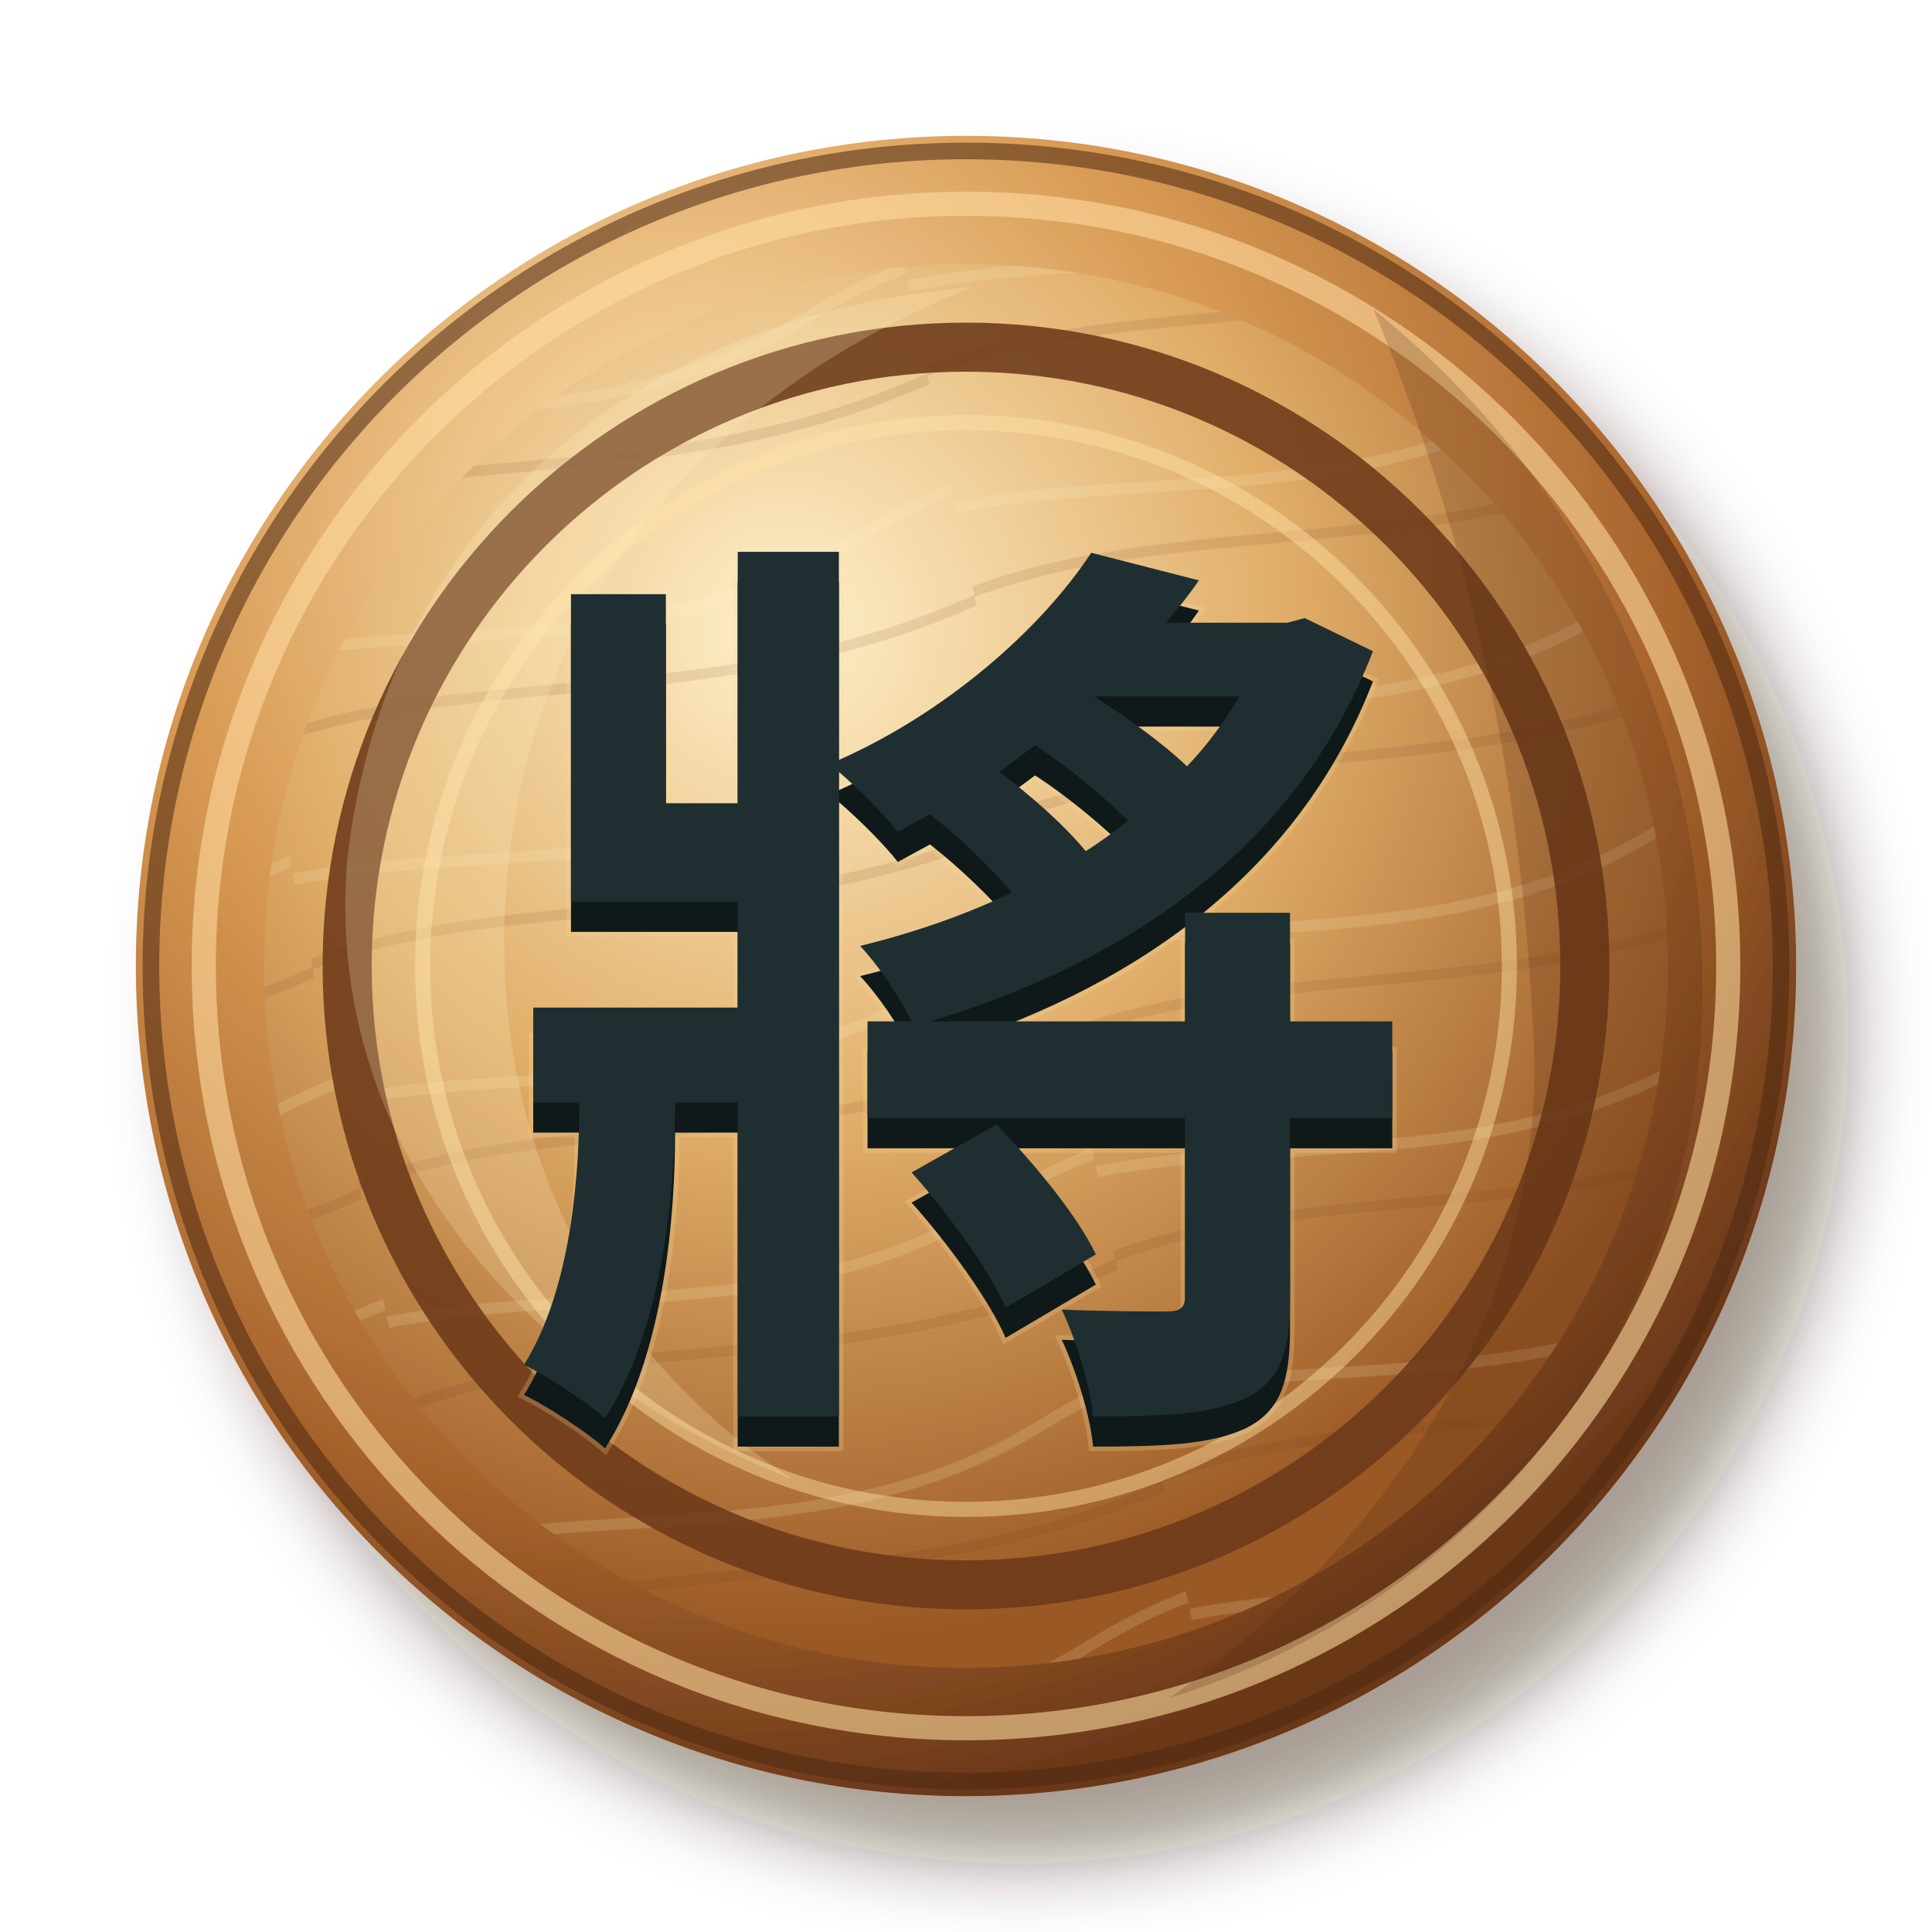
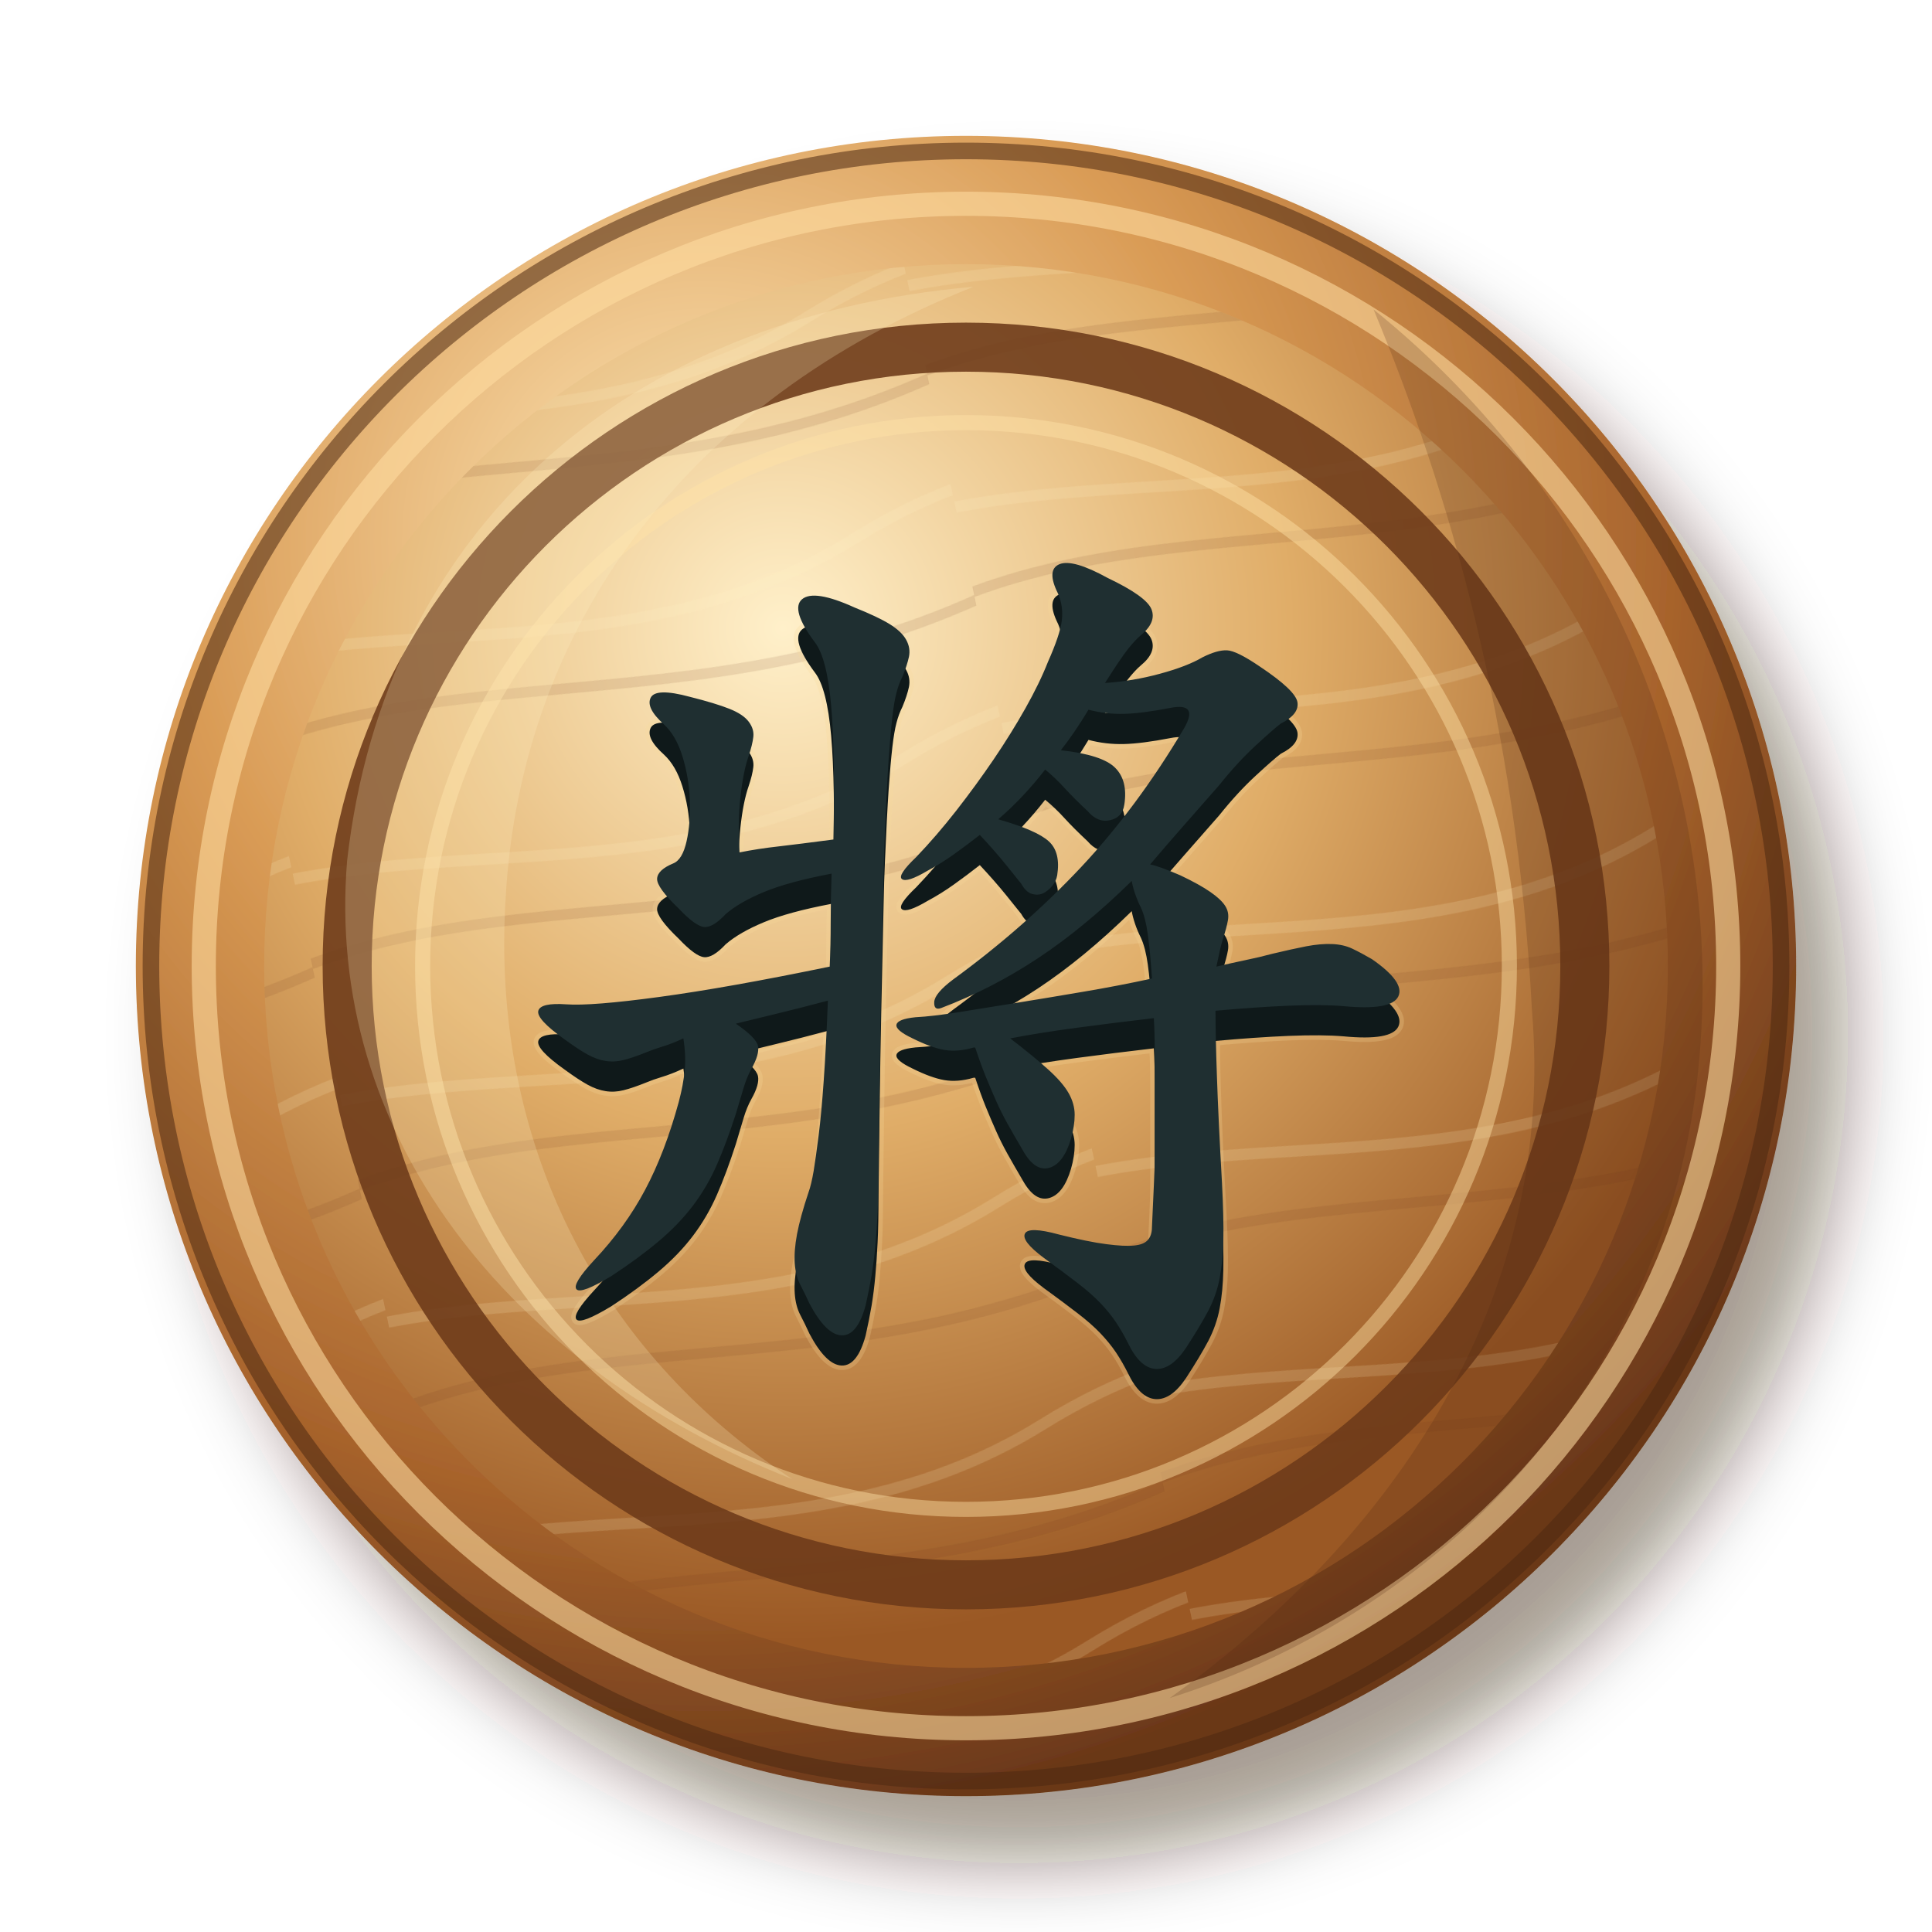
<svg xmlns="http://www.w3.org/2000/svg" shape-rendering="geometricPrecision" text-rendering="geometricPrecision" viewBox="-18 -18 256 256" role="img" aria-labelledby="title desc">
  <defs>
    <filter id="black-jiang-shadow" x="-20%" y="-20%" width="145%" height="145%" color-interpolation-filters="sRGB">
      <feDropShadow dx="7" dy="9" stdDeviation="5" flood-color="#2a1608" flood-opacity="0.42" />
    </filter>
    <radialGradient id="black-jiang-body" cx="34%" cy="24%" r="78%">
      <stop offset="0" stop-color="#ffe8b9" />
      <stop offset="0.42" stop-color="#d99b55" />
      <stop offset="0.76" stop-color="#a7632c" />
      <stop offset="1" stop-color="#6b3819" />
    </radialGradient>
    <radialGradient id="black-jiang-face" cx="37%" cy="26%" r="72%">
      <stop offset="0" stop-color="#fff0ca" />
      <stop offset="0.5" stop-color="#e0ad68" />
      <stop offset="1" stop-color="#9a5824" />
    </radialGradient>
    <linearGradient id="black-jiang-rim-light" x1="0" y1="0" x2="0" y2="1">
      <stop offset="0" stop-color="#ffe6ae" stop-opacity="0.92" />
      <stop offset="0.55" stop-color="#c9853e" stop-opacity="0.35" />
      <stop offset="1" stop-color="#5d2f14" stop-opacity="0.78" />
    </linearGradient>
    <pattern id="black-jiang-grain" width="96" height="30" patternUnits="userSpaceOnUse" patternTransform="rotate(-12)">
      <path d="M -20 13 C 12 4, 46 25, 82 12 C 104 4, 124 7, 142 18" fill="none" stroke="#fff2c7" stroke-width="1.5" stroke-opacity="0.18" />
      <path d="M -12 25 C 24 13, 59 35, 105 21" fill="none" stroke="#6c3718" stroke-width="1.4" stroke-opacity="0.13" />
    </pattern>
  </defs>
  <circle cx="110" cy="110" r="110" fill="url(#black-jiang-body)" filter="url(#black-jiang-shadow)" />
  <circle cx="110" cy="110" r="108" fill="none" stroke="#4d2811" stroke-width="2.2" stroke-opacity="0.55" />
  <circle cx="110" cy="110" r="101" fill="none" stroke="#ffdda0" stroke-width="3.2" stroke-opacity="0.58" />
  <circle cx="110" cy="110" r="93" fill="url(#black-jiang-face)" />
  <circle cx="110" cy="110" r="93" fill="url(#black-jiang-grain)" opacity="0.9" />
  <circle cx="110" cy="110" r="82" fill="none" stroke="#6d3a19" stroke-width="6.5" stroke-opacity="0.88" />
  <circle cx="110" cy="110" r="72" fill="none" stroke="#ffe2a8" stroke-width="2" stroke-opacity="0.45" />
  <path d="M 28 96 C 33 52, 65 24, 111 20 C 73 35, 51 65, 49 101 C 47 133, 61 161, 87 178 C 49 163, 25 132, 28 96 Z" fill="#fff1c5" opacity="0.22" />
  <path d="M 164 23 C 195 48, 211 86, 207 124 C 203 163, 175 195, 137 207 C 169 184, 188 152, 185 116 C 183 78, 174 47, 164 23 Z" fill="#4a250f" opacity="0.2" />
-   <text x="110" y="120" text-anchor="middle" dominant-baseline="middle" font-family="STKaiti, KaiTi, DFKai-SB, BiauKai, Songti SC, serif" font-size="122" font-weight="900" fill="#0f191a" stroke="#f8d99b" stroke-width="1.2" stroke-opacity="0.24" paint-order="stroke fill">將</text>
-   <text x="110" y="116" text-anchor="middle" dominant-baseline="middle" font-family="STKaiti, KaiTi, DFKai-SB, BiauKai, Songti SC, serif" font-size="122" font-weight="900" fill="#1f2f31">將</text>
+   <path d="M122.08 102Q121.96 102.73 121.41 103.4Q120.86 104.07 120.19 104.38Q119.52 104.68 118.72 104.44Q117.93 104.2 117.32 103.1Q116.83 102.49 115.31 100.6Q113.78 98.71 111.83 96.63Q110.12 97.97 108.41 99.19Q106.71 100.41 104.88 101.39Q102.19 102.98 101.52 102.49Q100.85 102 103.41 99.56Q106.1 96.75 108.72 93.4Q111.34 90.04 113.66 86.63Q115.98 83.21 117.87 79.86Q119.76 76.5 120.86 73.7Q122.44 70.16 122.69 68.27Q122.93 66.38 122.2 64.67Q120.61 61.5 122.38 60.76Q124.15 60.03 128.79 62.59Q133.91 65.03 134.58 66.74Q135.25 68.45 133.18 70.16Q132.45 70.77 131.47 71.99Q130.5 73.21 128.42 76.5Q132.08 76.26 135.68 75.28Q139.28 74.31 141.35 73.09Q143.31 72.11 144.59 72.17Q145.87 72.23 148.92 74.31Q153.68 77.48 153.92 79.06Q154.16 80.65 151.72 81.87Q150.75 82.6 148.37 84.8Q145.99 86.99 143.55 90.04Q140.99 92.97 138.73 95.53Q136.47 98.1 134.4 100.54Q135.62 100.78 138.43 102Q140.99 103.22 142.39 104.2Q143.79 105.17 144.34 106.03Q144.89 106.88 144.71 107.92Q144.53 108.95 144.04 110.42Q143.79 111.27 143.61 112.07Q143.43 112.86 143.18 114.08Q145.26 113.59 147.03 113.22Q148.8 112.86 150.63 112.37Q153.19 111.76 155.08 111.39Q156.97 111.03 158.5 111.09Q160.02 111.15 161.18 111.7Q162.34 112.25 163.8 113.1Q168.19 116.15 167.28 118.04Q166.36 119.93 160.02 119.32Q157.21 119.08 152.76 119.26Q148.31 119.45 143.06 119.93Q143.06 123.23 143.25 128.66Q143.43 134.09 143.92 142.75Q144.16 147.38 144.1 150.25Q144.04 153.12 143.61 155.38Q143.18 157.63 142.09 159.71Q140.99 161.78 139.16 164.59Q137.21 167.51 135.13 167.39Q133.06 167.27 131.47 163.98Q130.74 162.51 129.89 161.23Q129.03 159.95 127.81 158.67Q126.59 157.39 124.76 155.99Q122.93 154.58 120.25 152.63Q117.32 150.43 117.81 149.46Q118.3 148.48 122.32 149.58Q126.23 150.56 128.61 150.86Q130.98 151.17 132.26 151.04Q133.55 150.92 134.09 150.31Q134.64 149.7 134.64 148.6Q134.77 145.43 134.89 143.11Q135.01 140.8 135.01 138.97L135.01 125.67Q135.01 122.98 134.89 120.91Q129.64 121.52 124.64 122.19Q119.64 122.86 115.86 123.59Q119.03 126.03 120.92 127.74Q122.81 129.45 123.6 130.85Q124.4 132.26 124.4 133.72Q124.4 135.18 123.91 136.89Q122.93 140.19 121.04 140.74Q119.15 141.28 117.56 138.48Q116.34 136.4 115.49 134.88Q114.64 133.35 113.97 131.83Q113.29 130.3 112.62 128.66Q111.95 127.01 111.22 124.81L110.98 124.81Q108.9 125.42 107.13 125.12Q105.36 124.81 102.92 123.59Q100.61 122.5 100.79 121.76Q100.97 121.03 103.29 120.79Q105.61 120.67 109.02 120.12Q112.44 119.57 116.59 118.9Q120.74 118.23 125.43 117.43Q130.13 116.64 134.64 115.66Q134.4 112 134.09 109.81Q133.79 107.61 133.18 106.27Q132.69 105.29 132.39 104.38Q132.08 103.46 131.96 102.73Q125.62 108.95 119.52 112.98Q113.42 117.01 106.71 119.57Q105.73 119.93 105.79 118.78Q105.85 117.62 108.29 115.79Q117.81 108.83 125.25 100.9Q132.69 92.97 138.91 82.48Q140.87 79.06 137.08 79.8Q133.3 80.53 130.92 80.59Q128.54 80.65 126.23 80.04Q124.4 83.09 122.57 85.41Q128.06 86.02 129.76 87.73Q131.47 89.43 130.98 92.61Q130.74 94.31 129.09 94.68Q127.45 95.05 126.1 93.46Q124.27 91.75 123.05 90.41Q121.83 89.07 120.49 87.97Q117.56 91.75 114.27 94.56Q119.39 96.02 120.98 97.49Q122.57 98.95 122.08 102ZM81.57 127.62Q80.96 128.72 80.54 130.12Q80.11 131.52 79.5 133.6Q78.28 137.38 77 140.31Q75.72 143.24 73.83 145.74Q71.94 148.24 69.25 150.5Q66.57 152.75 63.03 155.07Q59 157.51 58.39 156.84Q57.78 156.17 60.71 153Q64.86 148.6 67.48 143.66Q70.11 138.72 71.94 132.01Q72.55 129.69 72.73 127.8Q72.91 125.91 72.55 123.59Q70.96 124.33 69.74 124.69Q68.52 125.06 67.67 125.42Q65.84 126.16 64.62 126.46Q63.4 126.77 62.24 126.58Q61.08 126.4 59.86 125.73Q58.64 125.06 56.81 123.72Q53.03 121.03 53.33 119.93Q53.64 118.84 57.05 119.08Q60.35 119.32 69.37 118.1Q78.4 116.88 91.94 114.08Q92.07 111.27 92.07 108.28Q92.07 105.29 92.19 101.76Q86.45 102.85 83.22 104.2Q79.99 105.54 78.16 107.12Q76.45 108.95 75.29 108.83Q74.13 108.71 71.94 106.39Q69.01 103.59 69.07 102.43Q69.13 101.27 71.2 100.41Q72.42 99.93 72.97 97.49Q73.52 95.05 73.4 92Q73.28 88.95 72.42 86.2Q71.57 83.46 69.98 81.99Q67.54 79.8 68.22 78.45Q68.89 77.11 73.4 78.33Q76.82 79.19 78.65 79.92Q80.48 80.65 81.21 81.63Q81.94 82.6 81.82 83.64Q81.7 84.68 81.21 86.14Q80.48 88.21 80.11 91.63Q79.74 95.05 79.99 98.95Q82.43 98.46 85.11 98.16Q87.8 97.85 92.43 97.24Q92.68 85.77 92.13 79.49Q91.58 73.21 89.99 71.13Q86.7 66.74 88.28 65.4Q89.87 64.06 95.24 66.5Q98.29 67.72 99.87 68.69Q101.46 69.67 102.07 70.77Q102.68 71.87 102.44 73.03Q102.19 74.18 101.58 75.65Q101.09 76.62 100.79 77.78Q100.48 78.94 100.24 81.02Q100 83.09 99.75 86.63Q99.51 90.17 99.26 96.14Q99.14 98.71 99.08 102Q99.02 105.29 98.9 110.24Q98.78 115.18 98.65 122.5Q98.53 129.82 98.41 140.43Q98.41 144.09 98.29 146.59Q98.17 149.09 97.98 151.11Q97.8 153.12 97.5 154.95Q97.19 156.78 96.7 158.97Q95.6 163 93.53 162.94Q91.46 162.88 89.26 158.73Q88.65 157.39 88.04 156.23Q87.43 155.07 87.31 153.42Q87.19 151.78 87.61 149.52Q88.04 147.26 89.14 143.97Q89.5 142.99 89.81 141.16Q90.11 139.33 90.48 136.4Q90.85 133.48 91.15 129.15Q91.46 124.81 91.7 118.59Q88.04 119.57 84.99 120.3Q81.94 121.03 79.5 121.64Q82.18 123.47 82.43 124.57Q82.67 125.67 81.57 127.62Z" fill="#0f191a" stroke="#f8d99b" stroke-width="1.2" stroke-opacity="0.24" paint-order="stroke fill" />
+   <path d="M122.08 98Q121.96 98.73 121.41 99.4Q120.86 100.07 120.19 100.38Q119.52 100.68 118.72 100.44Q117.93 100.2 117.32 99.1Q116.83 98.49 115.31 96.6Q113.78 94.71 111.83 92.63Q110.12 93.97 108.41 95.19Q106.71 96.41 104.88 97.39Q102.19 98.98 101.52 98.49Q100.85 98 103.41 95.56Q106.1 92.75 108.72 89.4Q111.34 86.04 113.66 82.63Q115.98 79.21 117.87 75.86Q119.76 72.5 120.86 69.7Q122.44 66.16 122.69 64.27Q122.93 62.38 122.2 60.67Q120.61 57.5 122.38 56.76Q124.15 56.03 128.79 58.59Q133.91 61.03 134.58 62.74Q135.25 64.45 133.18 66.16Q132.45 66.77 131.47 67.99Q130.5 69.21 128.42 72.5Q132.08 72.26 135.68 71.28Q139.28 70.31 141.35 69.09Q143.31 68.11 144.59 68.17Q145.87 68.23 148.92 70.31Q153.68 73.48 153.92 75.06Q154.16 76.65 151.72 77.87Q150.75 78.6 148.37 80.8Q145.99 82.99 143.55 86.04Q140.99 88.97 138.73 91.53Q136.47 94.1 134.4 96.54Q135.62 96.78 138.43 98Q140.99 99.22 142.39 100.2Q143.79 101.17 144.34 102.03Q144.89 102.88 144.71 103.92Q144.53 104.95 144.04 106.42Q143.79 107.27 143.61 108.07Q143.43 108.86 143.18 110.08Q145.26 109.59 147.03 109.22Q148.8 108.86 150.63 108.37Q153.19 107.76 155.08 107.39Q156.97 107.03 158.5 107.09Q160.02 107.15 161.18 107.7Q162.34 108.25 163.8 109.1Q168.19 112.15 167.28 114.04Q166.36 115.93 160.02 115.32Q157.21 115.08 152.76 115.26Q148.31 115.45 143.06 115.93Q143.06 119.23 143.25 124.66Q143.43 130.09 143.92 138.75Q144.16 143.38 144.1 146.25Q144.04 149.12 143.61 151.38Q143.18 153.63 142.09 155.71Q140.99 157.78 139.16 160.59Q137.21 163.51 135.13 163.39Q133.06 163.27 131.47 159.98Q130.74 158.51 129.89 157.23Q129.03 155.95 127.81 154.67Q126.59 153.39 124.76 151.99Q122.93 150.58 120.25 148.63Q117.32 146.43 117.81 145.46Q118.3 144.48 122.32 145.58Q126.23 146.56 128.61 146.86Q130.98 147.17 132.26 147.04Q133.55 146.92 134.09 146.31Q134.64 145.7 134.64 144.6Q134.77 141.43 134.89 139.11Q135.01 136.8 135.01 134.97L135.01 121.67Q135.01 118.98 134.89 116.91Q129.64 117.52 124.64 118.19Q119.64 118.86 115.86 119.59Q119.03 122.03 120.92 123.74Q122.81 125.45 123.6 126.85Q124.4 128.26 124.4 129.72Q124.4 131.18 123.91 132.89Q122.93 136.19 121.04 136.74Q119.15 137.28 117.56 134.48Q116.34 132.4 115.49 130.88Q114.64 129.35 113.97 127.83Q113.29 126.3 112.62 124.66Q111.95 123.01 111.22 120.81L110.98 120.81Q108.9 121.42 107.13 121.12Q105.36 120.81 102.92 119.59Q100.61 118.5 100.79 117.76Q100.97 117.03 103.29 116.79Q105.61 116.67 109.02 116.12Q112.44 115.57 116.59 114.9Q120.74 114.23 125.43 113.43Q130.13 112.64 134.64 111.66Q134.4 108 134.09 105.81Q133.79 103.61 133.18 102.27Q132.69 101.29 132.39 100.38Q132.08 99.46 131.96 98.73Q125.62 104.95 119.52 108.98Q113.42 113.01 106.71 115.57Q105.73 115.93 105.79 114.78Q105.85 113.62 108.29 111.79Q117.81 104.83 125.25 96.9Q132.69 88.97 138.91 78.48Q140.87 75.06 137.08 75.8Q133.3 76.53 130.92 76.59Q128.54 76.65 126.23 76.04Q124.4 79.09 122.57 81.41Q128.06 82.02 129.76 83.73Q131.47 85.43 130.98 88.61Q130.74 90.31 129.09 90.68Q127.45 91.05 126.1 89.46Q124.27 87.75 123.05 86.41Q121.83 85.07 120.49 83.97Q117.56 87.75 114.27 90.56Q119.39 92.02 120.98 93.49Q122.57 94.95 122.08 98ZM81.57 123.62Q80.96 124.72 80.54 126.12Q80.11 127.52 79.5 129.6Q78.28 133.38 77 136.31Q75.72 139.24 73.83 141.74Q71.94 144.24 69.25 146.5Q66.57 148.75 63.03 151.07Q59 153.51 58.39 152.84Q57.78 152.17 60.71 149Q64.86 144.6 67.48 139.66Q70.11 134.72 71.94 128.01Q72.55 125.69 72.73 123.8Q72.91 121.91 72.55 119.59Q70.96 120.33 69.74 120.69Q68.52 121.06 67.67 121.42Q65.84 122.16 64.62 122.46Q63.4 122.77 62.24 122.58Q61.08 122.4 59.86 121.73Q58.64 121.06 56.81 119.72Q53.03 117.03 53.33 115.93Q53.64 114.84 57.05 115.08Q60.35 115.32 69.37 114.1Q78.4 112.88 91.94 110.08Q92.07 107.27 92.07 104.28Q92.07 101.29 92.19 97.76Q86.45 98.85 83.22 100.2Q79.99 101.54 78.16 103.12Q76.45 104.95 75.29 104.83Q74.13 104.71 71.94 102.39Q69.01 99.59 69.07 98.43Q69.13 97.27 71.2 96.41Q72.42 95.93 72.97 93.49Q73.52 91.05 73.4 88Q73.28 84.95 72.42 82.2Q71.57 79.46 69.98 77.99Q67.54 75.8 68.22 74.45Q68.89 73.11 73.4 74.33Q76.82 75.19 78.65 75.92Q80.48 76.65 81.21 77.63Q81.94 78.6 81.82 79.64Q81.7 80.68 81.21 82.14Q80.48 84.21 80.11 87.63Q79.74 91.05 79.99 94.95Q82.43 94.46 85.11 94.16Q87.8 93.85 92.43 93.24Q92.68 81.77 92.13 75.49Q91.58 69.21 89.99 67.13Q86.7 62.74 88.28 61.4Q89.87 60.06 95.24 62.5Q98.29 63.72 99.87 64.69Q101.46 65.67 102.07 66.77Q102.68 67.87 102.44 69.03Q102.19 70.18 101.58 71.65Q101.09 72.62 100.79 73.78Q100.48 74.94 100.24 77.02Q100 79.09 99.75 82.63Q99.51 86.17 99.26 92.14Q99.14 94.71 99.08 98Q99.02 101.29 98.9 106.24Q98.78 111.18 98.65 118.5Q98.53 125.82 98.41 136.43Q98.41 140.09 98.29 142.59Q98.17 145.09 97.98 147.11Q97.8 149.12 97.5 150.95Q97.19 152.78 96.7 154.97Q95.6 159 93.53 158.94Q91.46 158.88 89.26 154.73Q88.65 153.39 88.04 152.23Q87.43 151.07 87.31 149.42Q87.19 147.78 87.61 145.52Q88.04 143.26 89.14 139.97Q89.5 138.99 89.81 137.16Q90.11 135.33 90.48 132.4Q90.85 129.48 91.15 125.15Q91.46 120.81 91.7 114.59Q88.04 115.57 84.99 116.3Q81.94 117.03 79.5 117.64Q82.18 119.47 82.43 120.57Q82.67 121.67 81.57 123.62Z" fill="#1f2f31" />
</svg>
